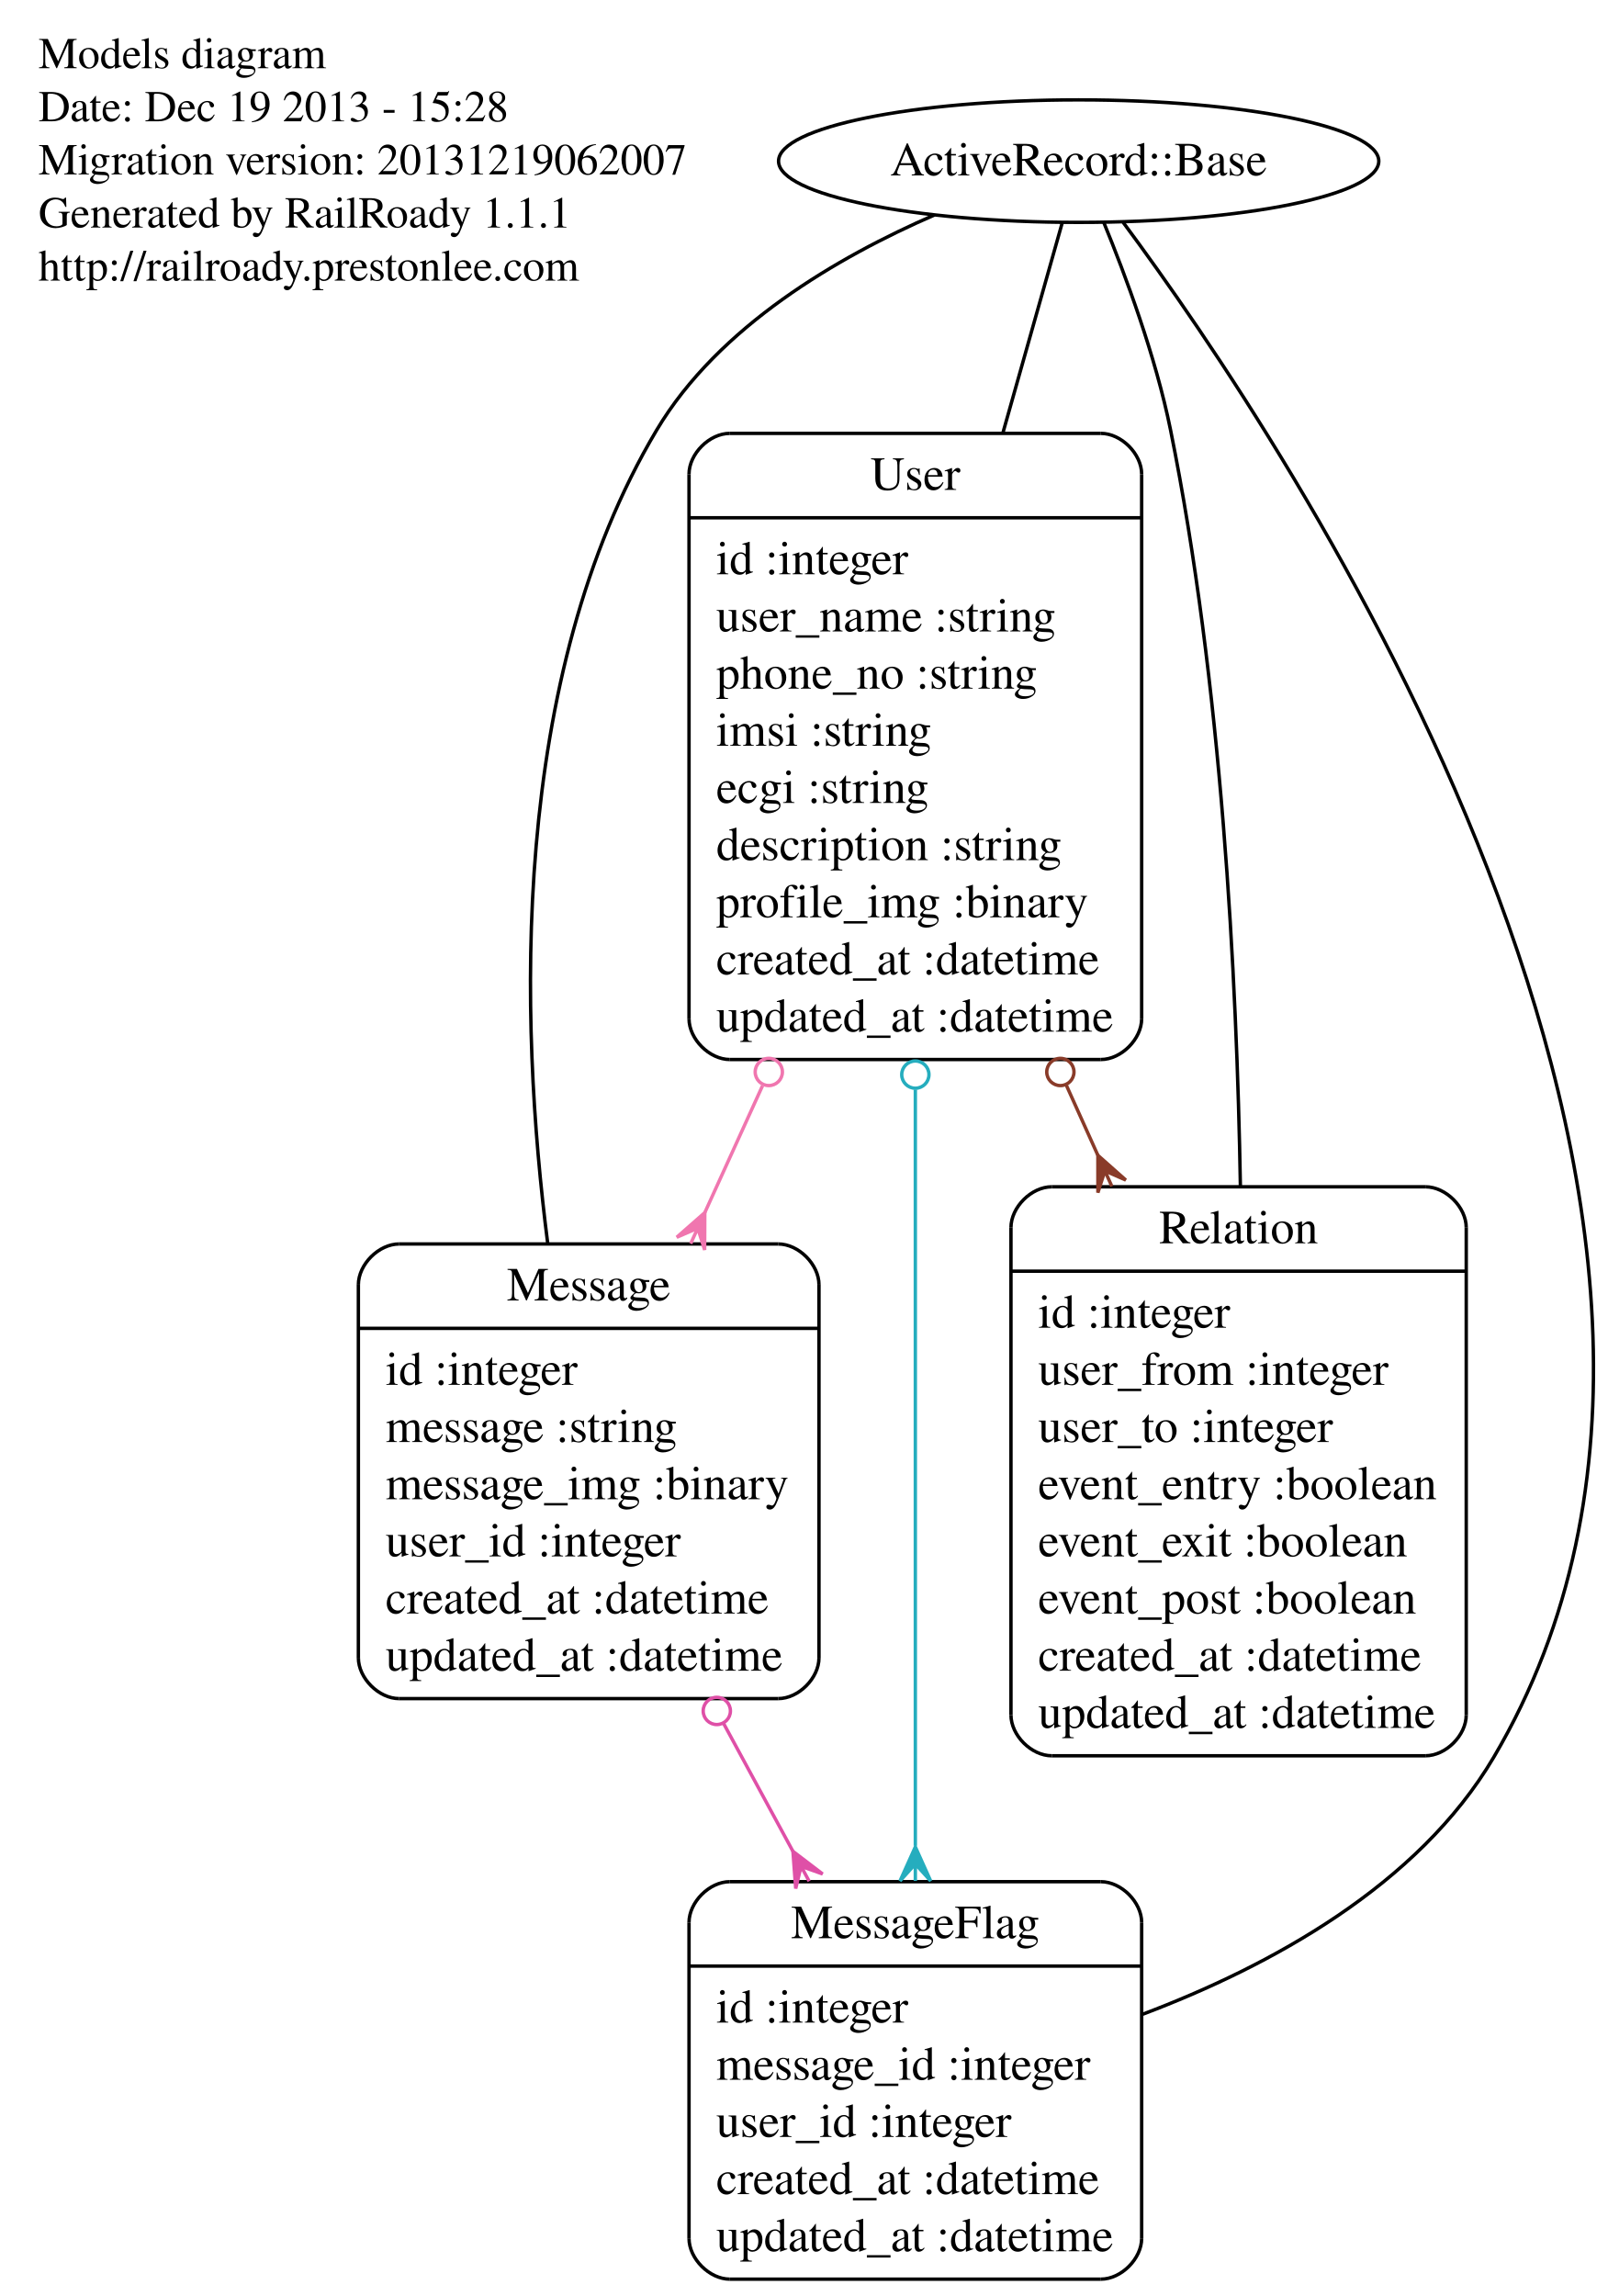
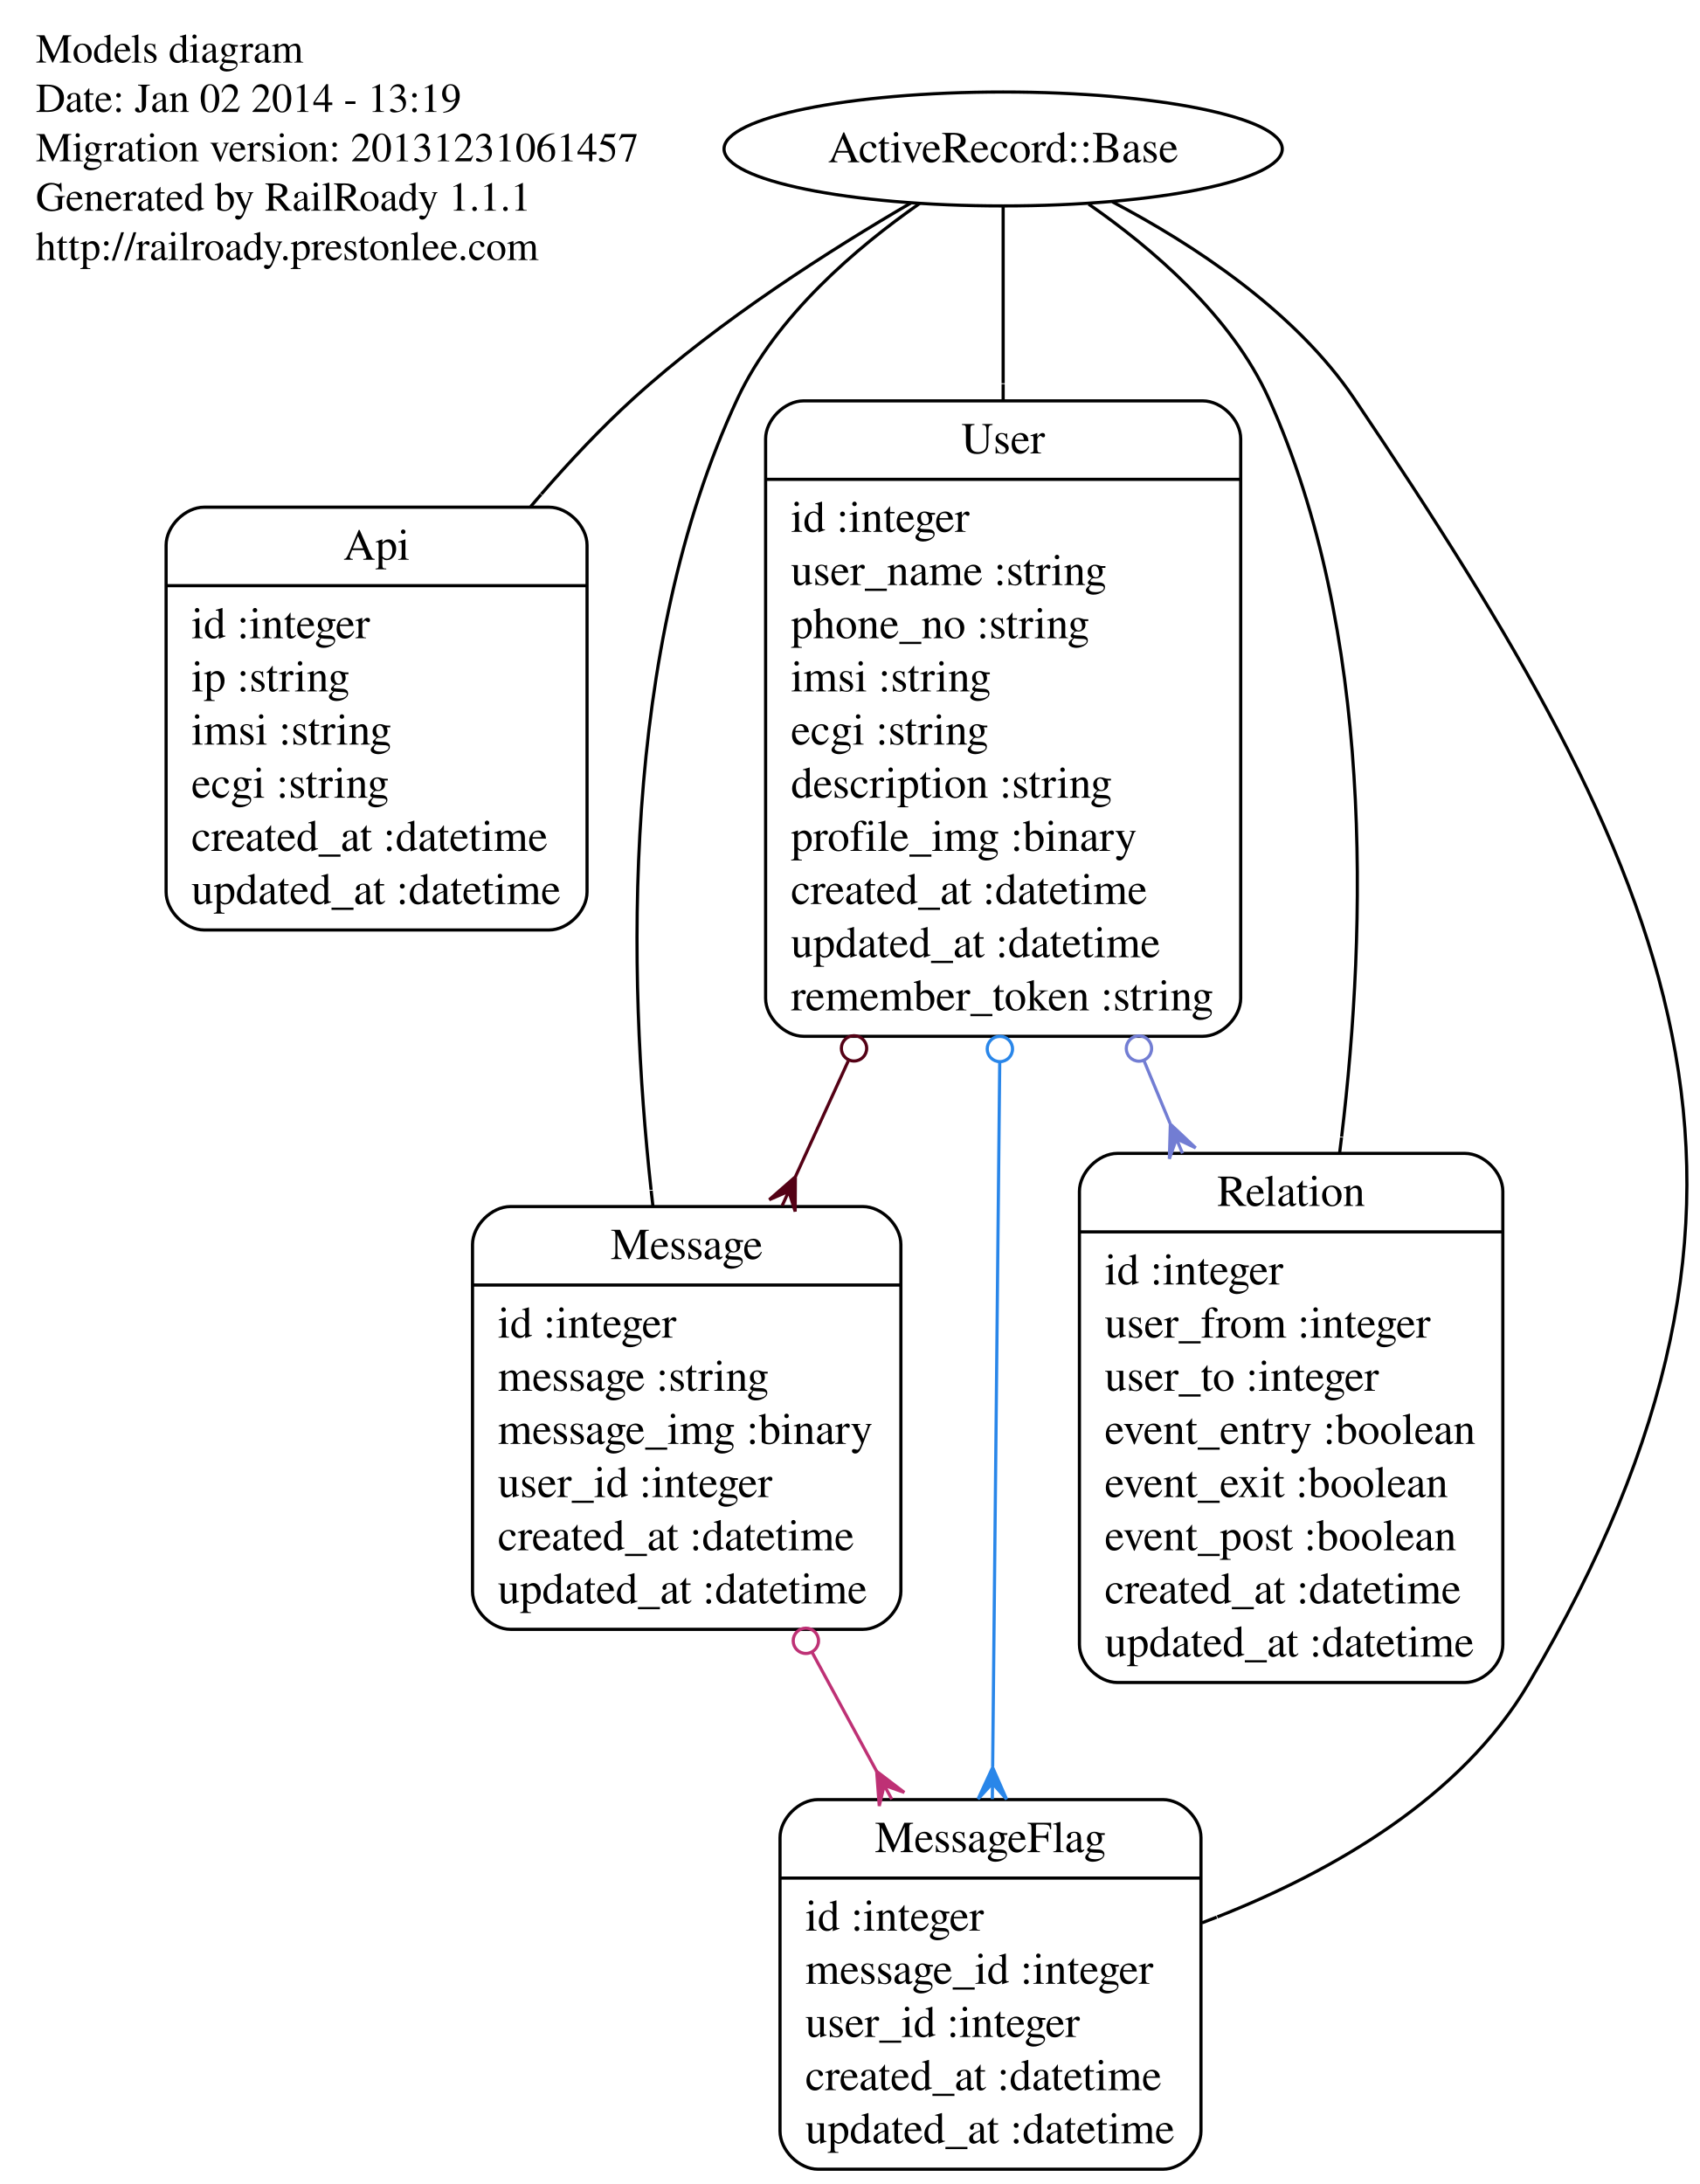
- <svg xmlns="http://www.w3.org/2000/svg" width="472pt" height="674pt" viewBox="0.00 0.00 472.49 674.00">
-   <g id="graph1" class="graph" transform="scale(1 1) rotate(0) translate(4 670)">
-     <polygon fill="white" stroke="white" points="-4,5 -4,-670 469.493,-670 469.493,5 -4,5" />
+ <svg xmlns="http://www.w3.org/2000/svg" width="537pt" height="690pt" viewBox="0.00 0.00 537.11 690.00">
+   <g id="graph0" class="graph" transform="scale(1 1) rotate(0) translate(4 686)">
+     <polygon fill="white" stroke="white" points="-4,4 -4,-686 533.113,-686 533.113,4 -4,4" />
    <g id="node1" class="node">
-       <text text-anchor="start" x="7.314" y="-650.3" font-family="Times,serif" font-size="13.00">Models diagram</text>
-       <text text-anchor="start" x="7.314" y="-634.7" font-family="Times,serif" font-size="13.00">Date: Dec 19 2013 - 15:28</text>
-       <text text-anchor="start" x="7.314" y="-619.1" font-family="Times,serif" font-size="13.00">Migration version: 20131219062007</text>
-       <text text-anchor="start" x="7.314" y="-603.5" font-family="Times,serif" font-size="13.00">Generated by RailRoady 1.1.1</text>
-       <text text-anchor="start" x="7.314" y="-587.9" font-family="Times,serif" font-size="13.00">http://railroady.prestonlee.com</text>
+       <text text-anchor="start" x="7.314" y="-666.3" font-family="Times,serif" font-size="13.00">Models diagram</text>
+       <text text-anchor="start" x="7.314" y="-650.7" font-family="Times,serif" font-size="13.00">Date: Jan 02 2014 - 13:19</text>
+       <text text-anchor="start" x="7.314" y="-635.1" font-family="Times,serif" font-size="13.00">Migration version: 20131231061457</text>
+       <text text-anchor="start" x="7.314" y="-619.5" font-family="Times,serif" font-size="13.00">Generated by RailRoady 1.1.1</text>
+       <text text-anchor="start" x="7.314" y="-603.9" font-family="Times,serif" font-size="13.00">http://railroady.prestonlee.com</text>
    </g>
    <g id="node2" class="node">
-       <polyline fill="none" stroke="black" points="210.489,-0.6 319.511,-0.6 " />
-       <path fill="none" stroke="black" d="M319.511,-0.6C325.511,-0.6 331.511,-6.6 331.511,-12.6" />
-       <polyline fill="none" stroke="black" points="331.511,-12.6 331.511,-105.4 " />
-       <path fill="none" stroke="black" d="M331.511,-105.4C331.511,-111.4 325.511,-117.4 319.511,-117.4" />
-       <polyline fill="none" stroke="black" points="319.511,-117.4 210.489,-117.4 " />
-       <path fill="none" stroke="black" d="M210.489,-117.4C204.489,-117.4 198.489,-111.4 198.489,-105.4" />
-       <polyline fill="none" stroke="black" points="198.489,-105.4 198.489,-12.6 " />
-       <path fill="none" stroke="black" d="M198.489,-12.6C198.489,-6.6 204.489,-0.6 210.489,-0.6" />
-       <text text-anchor="middle" x="265" y="-100.8" font-family="Times,serif" font-size="14.00">MessageFlag</text>
-       <polyline fill="none" stroke="black" points="198.489,-92.6 331.511,-92.6 " />
-       <text text-anchor="start" x="206.489" y="-76" font-family="Times,serif" font-size="14.00">id :integer</text>
-       <text text-anchor="start" x="206.489" y="-59.2" font-family="Times,serif" font-size="14.00">message_id :integer</text>
-       <text text-anchor="start" x="206.489" y="-42.4" font-family="Times,serif" font-size="14.00">user_id :integer</text>
-       <text text-anchor="start" x="206.489" y="-25.6" font-family="Times,serif" font-size="14.00">created_at :datetime</text>
-       <text text-anchor="start" x="206.489" y="-8.8" font-family="Times,serif" font-size="14.00">updated_at :datetime</text>
+       <path fill="none" stroke="black" d="M60.489,-392.2C60.489,-392.2 169.511,-392.2 169.511,-392.2 175.511,-392.2 181.511,-398.2 181.511,-404.2 181.511,-404.2 181.511,-513.8 181.511,-513.8 181.511,-519.8 175.511,-525.8 169.511,-525.8 169.511,-525.8 60.489,-525.8 60.489,-525.8 54.489,-525.8 48.489,-519.8 48.489,-513.8 48.489,-513.8 48.489,-404.2 48.489,-404.2 48.489,-398.2 54.489,-392.2 60.489,-392.2" />
+       <text text-anchor="middle" x="115" y="-509.2" font-family="Times,serif" font-size="14.00">Api</text>
+       <polyline fill="none" stroke="black" points="48.489,-501 181.511,-501 " />
+       <text text-anchor="start" x="56.489" y="-484.4" font-family="Times,serif" font-size="14.00">id :integer</text>
+       <text text-anchor="start" x="56.489" y="-467.6" font-family="Times,serif" font-size="14.00">ip :string</text>
+       <text text-anchor="start" x="56.489" y="-450.8" font-family="Times,serif" font-size="14.00">imsi :string</text>
+       <text text-anchor="start" x="56.489" y="-434" font-family="Times,serif" font-size="14.00">ecgi :string</text>
+       <text text-anchor="start" x="56.489" y="-417.2" font-family="Times,serif" font-size="14.00">created_at :datetime</text>
+       <text text-anchor="start" x="56.489" y="-400.4" font-family="Times,serif" font-size="14.00">updated_at :datetime</text>
    </g>
    <g id="node3" class="node">
-       <polyline fill="none" stroke="black" points="305.102,-154.4 414.898,-154.4 " />
-       <path fill="none" stroke="black" d="M414.898,-154.4C420.898,-154.4 426.898,-160.4 426.898,-166.4" />
-       <polyline fill="none" stroke="black" points="426.898,-166.4 426.898,-309.6 " />
-       <path fill="none" stroke="black" d="M426.898,-309.6C426.898,-315.6 420.898,-321.6 414.898,-321.6" />
-       <polyline fill="none" stroke="black" points="414.898,-321.6 305.102,-321.6 " />
-       <path fill="none" stroke="black" d="M305.102,-321.6C299.102,-321.6 293.102,-315.6 293.102,-309.6" />
-       <polyline fill="none" stroke="black" points="293.102,-309.6 293.102,-166.4 " />
-       <path fill="none" stroke="black" d="M293.102,-166.4C293.102,-160.4 299.102,-154.4 305.102,-154.4" />
-       <text text-anchor="middle" x="360" y="-305" font-family="Times,serif" font-size="14.00">Relation</text>
-       <polyline fill="none" stroke="black" points="293.102,-296.8 426.898,-296.8 " />
-       <text text-anchor="start" x="301.102" y="-280.2" font-family="Times,serif" font-size="14.00">id :integer</text>
-       <text text-anchor="start" x="301.102" y="-263.4" font-family="Times,serif" font-size="14.00">user_from :integer</text>
-       <text text-anchor="start" x="301.102" y="-246.6" font-family="Times,serif" font-size="14.00">user_to :integer</text>
-       <text text-anchor="start" x="301.102" y="-229.8" font-family="Times,serif" font-size="14.00">event_entry :boolean</text>
-       <text text-anchor="start" x="301.102" y="-213" font-family="Times,serif" font-size="14.00">event_exit :boolean</text>
-       <text text-anchor="start" x="301.102" y="-196.2" font-family="Times,serif" font-size="14.00">event_post :boolean</text>
-       <text text-anchor="start" x="301.102" y="-179.4" font-family="Times,serif" font-size="14.00">created_at :datetime</text>
-       <text text-anchor="start" x="301.102" y="-162.6" font-family="Times,serif" font-size="14.00">updated_at :datetime</text>
+       <path fill="none" stroke="black" d="M254.489,-0.6C254.489,-0.6 363.511,-0.6 363.511,-0.6 369.511,-0.6 375.511,-6.6 375.511,-12.6 375.511,-12.6 375.511,-105.4 375.511,-105.4 375.511,-111.4 369.511,-117.4 363.511,-117.4 363.511,-117.4 254.489,-117.4 254.489,-117.4 248.489,-117.4 242.489,-111.4 242.489,-105.4 242.489,-105.4 242.489,-12.6 242.489,-12.6 242.489,-6.6 248.489,-0.6 254.489,-0.6" />
+       <text text-anchor="middle" x="309" y="-100.8" font-family="Times,serif" font-size="14.00">MessageFlag</text>
+       <polyline fill="none" stroke="black" points="242.489,-92.6 375.511,-92.6 " />
+       <text text-anchor="start" x="250.489" y="-76" font-family="Times,serif" font-size="14.00">id :integer</text>
+       <text text-anchor="start" x="250.489" y="-59.2" font-family="Times,serif" font-size="14.00">message_id :integer</text>
+       <text text-anchor="start" x="250.489" y="-42.4" font-family="Times,serif" font-size="14.00">user_id :integer</text>
+       <text text-anchor="start" x="250.489" y="-25.6" font-family="Times,serif" font-size="14.00">created_at :datetime</text>
+       <text text-anchor="start" x="250.489" y="-8.8" font-family="Times,serif" font-size="14.00">updated_at :datetime</text>
    </g>
    <g id="node4" class="node">
-       <polyline fill="none" stroke="black" points="113.319,-171.2 224.681,-171.2 " />
-       <path fill="none" stroke="black" d="M224.681,-171.2C230.681,-171.2 236.681,-177.2 236.681,-183.2" />
-       <polyline fill="none" stroke="black" points="236.681,-183.2 236.681,-292.8 " />
-       <path fill="none" stroke="black" d="M236.681,-292.8C236.681,-298.8 230.681,-304.8 224.681,-304.8" />
-       <polyline fill="none" stroke="black" points="224.681,-304.8 113.319,-304.8 " />
-       <path fill="none" stroke="black" d="M113.319,-304.8C107.319,-304.8 101.319,-298.8 101.319,-292.8" />
-       <polyline fill="none" stroke="black" points="101.319,-292.8 101.319,-183.2 " />
-       <path fill="none" stroke="black" d="M101.319,-183.2C101.319,-177.2 107.319,-171.2 113.319,-171.2" />
-       <text text-anchor="middle" x="169" y="-288.2" font-family="Times,serif" font-size="14.00">Message</text>
-       <polyline fill="none" stroke="black" points="101.319,-280 236.681,-280 " />
-       <text text-anchor="start" x="109.319" y="-263.4" font-family="Times,serif" font-size="14.00">id :integer</text>
-       <text text-anchor="start" x="109.319" y="-246.6" font-family="Times,serif" font-size="14.00">message :string</text>
-       <text text-anchor="start" x="109.319" y="-229.8" font-family="Times,serif" font-size="14.00">message_img :binary</text>
-       <text text-anchor="start" x="109.319" y="-213" font-family="Times,serif" font-size="14.00">user_id :integer</text>
-       <text text-anchor="start" x="109.319" y="-196.2" font-family="Times,serif" font-size="14.00">created_at :datetime</text>
-       <text text-anchor="start" x="109.319" y="-179.4" font-family="Times,serif" font-size="14.00">updated_at :datetime</text>
+       <path fill="none" stroke="black" d="M349.102,-154.4C349.102,-154.4 458.898,-154.4 458.898,-154.4 464.898,-154.4 470.898,-160.4 470.898,-166.4 470.898,-166.4 470.898,-309.6 470.898,-309.6 470.898,-315.6 464.898,-321.6 458.898,-321.6 458.898,-321.6 349.102,-321.6 349.102,-321.6 343.102,-321.6 337.102,-315.6 337.102,-309.6 337.102,-309.6 337.102,-166.4 337.102,-166.4 337.102,-160.4 343.102,-154.4 349.102,-154.4" />
+       <text text-anchor="middle" x="404" y="-305" font-family="Times,serif" font-size="14.00">Relation</text>
+       <polyline fill="none" stroke="black" points="337.102,-296.8 470.898,-296.8 " />
+       <text text-anchor="start" x="345.102" y="-280.2" font-family="Times,serif" font-size="14.00">id :integer</text>
+       <text text-anchor="start" x="345.102" y="-263.4" font-family="Times,serif" font-size="14.00">user_from :integer</text>
+       <text text-anchor="start" x="345.102" y="-246.6" font-family="Times,serif" font-size="14.00">user_to :integer</text>
+       <text text-anchor="start" x="345.102" y="-229.8" font-family="Times,serif" font-size="14.00">event_entry :boolean</text>
+       <text text-anchor="start" x="345.102" y="-213" font-family="Times,serif" font-size="14.00">event_exit :boolean</text>
+       <text text-anchor="start" x="345.102" y="-196.2" font-family="Times,serif" font-size="14.00">event_post :boolean</text>
+       <text text-anchor="start" x="345.102" y="-179.4" font-family="Times,serif" font-size="14.00">created_at :datetime</text>
+       <text text-anchor="start" x="345.102" y="-162.6" font-family="Times,serif" font-size="14.00">updated_at :datetime</text>
+     </g>
+     <g id="node5" class="node">
+       <path fill="none" stroke="black" d="M157.319,-171.2C157.319,-171.2 268.681,-171.2 268.681,-171.2 274.681,-171.2 280.681,-177.2 280.681,-183.2 280.681,-183.2 280.681,-292.8 280.681,-292.8 280.681,-298.8 274.681,-304.8 268.681,-304.8 268.681,-304.8 157.319,-304.8 157.319,-304.8 151.319,-304.8 145.319,-298.8 145.319,-292.8 145.319,-292.8 145.319,-183.2 145.319,-183.2 145.319,-177.2 151.319,-171.2 157.319,-171.2" />
+       <text text-anchor="middle" x="213" y="-288.2" font-family="Times,serif" font-size="14.00">Message</text>
+       <polyline fill="none" stroke="black" points="145.319,-280 280.681,-280 " />
+       <text text-anchor="start" x="153.319" y="-263.4" font-family="Times,serif" font-size="14.00">id :integer</text>
+       <text text-anchor="start" x="153.319" y="-246.6" font-family="Times,serif" font-size="14.00">message :string</text>
+       <text text-anchor="start" x="153.319" y="-229.8" font-family="Times,serif" font-size="14.00">message_img :binary</text>
+       <text text-anchor="start" x="153.319" y="-213" font-family="Times,serif" font-size="14.00">user_id :integer</text>
+       <text text-anchor="start" x="153.319" y="-196.2" font-family="Times,serif" font-size="14.00">created_at :datetime</text>
+       <text text-anchor="start" x="153.319" y="-179.4" font-family="Times,serif" font-size="14.00">updated_at :datetime</text>
+     </g>
+     <g id="edge4" class="edge">
+       <path fill="none" stroke="#be3175" d="M252.582,-164.021C259.348,-151.545 266.346,-138.644 273.012,-126.352" />
+       <ellipse fill="none" stroke="#be3175" cx="250.654" cy="-167.576" rx="4" ry="4" />
+       <polygon fill="#be3175" stroke="#be3175" points="273.033,-126.314 281.756,-119.67 275.417,-121.919 277.8,-117.524 277.8,-117.524 277.8,-117.524 275.417,-121.919 273.845,-115.379 273.033,-126.314 273.033,-126.314" />
+     </g>
+     <g id="node6" class="node">
+       <path fill="none" stroke="black" d="M249.936,-358.6C249.936,-358.6 376.064,-358.6 376.064,-358.6 382.064,-358.6 388.064,-364.6 388.064,-370.6 388.064,-370.6 388.064,-547.4 388.064,-547.4 388.064,-553.4 382.064,-559.4 376.064,-559.4 376.064,-559.4 249.936,-559.4 249.936,-559.4 243.936,-559.4 237.936,-553.4 237.936,-547.4 237.936,-547.4 237.936,-370.6 237.936,-370.6 237.936,-364.6 243.936,-358.6 249.936,-358.6" />
+       <text text-anchor="middle" x="313" y="-542.8" font-family="Times,serif" font-size="14.00">User</text>
+       <polyline fill="none" stroke="black" points="237.936,-534.6 388.064,-534.6 " />
+       <text text-anchor="start" x="245.936" y="-518" font-family="Times,serif" font-size="14.00">id :integer</text>
+       <text text-anchor="start" x="245.936" y="-501.2" font-family="Times,serif" font-size="14.00">user_name :string</text>
+       <text text-anchor="start" x="245.936" y="-484.4" font-family="Times,serif" font-size="14.00">phone_no :string</text>
+       <text text-anchor="start" x="245.936" y="-467.6" font-family="Times,serif" font-size="14.00">imsi :string</text>
+       <text text-anchor="start" x="245.936" y="-450.8" font-family="Times,serif" font-size="14.00">ecgi :string</text>
+       <text text-anchor="start" x="245.936" y="-434" font-family="Times,serif" font-size="14.00">description :string</text>
+       <text text-anchor="start" x="245.936" y="-417.2" font-family="Times,serif" font-size="14.00">profile_img :binary</text>
+       <text text-anchor="start" x="245.936" y="-400.4" font-family="Times,serif" font-size="14.00">created_at :datetime</text>
+       <text text-anchor="start" x="245.936" y="-383.6" font-family="Times,serif" font-size="14.00">updated_at :datetime</text>
+       <text text-anchor="start" x="245.936" y="-366.8" font-family="Times,serif" font-size="14.00">remember_token :string</text>
+     </g>
+     <g id="edge7" class="edge">
+       <path fill="none" stroke="#2986e9" d="M311.919,-350.487C311.207,-279.587 310.295,-188.882 309.682,-127.849" />
+       <ellipse fill="none" stroke="#2986e9" cx="311.961" cy="-354.595" rx="4" ry="4" />
+       <polygon fill="#2986e9" stroke="#2986e9" points="309.679,-127.563 314.078,-117.518 309.629,-122.563 309.579,-117.564 309.579,-117.564 309.579,-117.564 309.629,-122.563 305.079,-117.609 309.679,-127.563 309.679,-127.563" />
+     </g>
+     <g id="edge8" class="edge">
+       <path fill="none" stroke="#727dd3" d="M357.498,-350.912C360.247,-344.295 363.002,-337.666 365.721,-331.123" />
+       <ellipse fill="none" stroke="#727dd3" cx="355.908" cy="-354.739" rx="4" ry="4" />
+       <polygon fill="#727dd3" stroke="#727dd3" points="365.837,-330.842 373.83,-323.334 367.756,-326.225 369.675,-321.607 369.675,-321.607 369.675,-321.607 367.756,-326.225 365.519,-319.881 365.837,-330.842 365.837,-330.842" />
    </g>
    <g id="edge6" class="edge">
-       <path fill="none" stroke="#df50a7" d="M208.582,-164.021C215.348,-151.545 222.346,-138.644 229.012,-126.352" />
-       <ellipse fill="none" stroke="#df50a7" cx="206.654" cy="-167.576" rx="4" ry="4" />
-       <polygon fill="#df50a7" stroke="#df50a7" points="229.033,-126.314 237.756,-119.67 231.417,-121.919 233.8,-117.524 233.8,-117.524 233.8,-117.524 231.417,-121.919 229.845,-115.379 229.033,-126.314 229.033,-126.314" />
+       <path fill="none" stroke="#540115" d="M264.045,-350.79C258.428,-338.488 252.793,-326.147 247.424,-314.39" />
+       <ellipse fill="none" stroke="#540115" cx="265.874" cy="-354.794" rx="4" ry="4" />
+       <polygon fill="#540115" stroke="#540115" points="247.335,-314.194 247.275,-303.228 245.258,-309.645 243.181,-305.097 243.181,-305.097 243.181,-305.097 245.258,-309.645 239.088,-306.966 247.335,-314.194 247.335,-314.194" />
    </g>
-     <g id="node5" class="node">
-       <polyline fill="none" stroke="black" points="210.489,-359 319.511,-359 " />
-       <path fill="none" stroke="black" d="M319.511,-359C325.511,-359 331.511,-365 331.511,-371" />
-       <polyline fill="none" stroke="black" points="331.511,-371 331.511,-531 " />
-       <path fill="none" stroke="black" d="M331.511,-531C331.511,-537 325.511,-543 319.511,-543" />
-       <polyline fill="none" stroke="black" points="319.511,-543 210.489,-543 " />
-       <path fill="none" stroke="black" d="M210.489,-543C204.489,-543 198.489,-537 198.489,-531" />
-       <polyline fill="none" stroke="black" points="198.489,-531 198.489,-371 " />
-       <path fill="none" stroke="black" d="M198.489,-371C198.489,-365 204.489,-359 210.489,-359" />
-       <text text-anchor="middle" x="265" y="-526.4" font-family="Times,serif" font-size="14.00">User</text>
-       <polyline fill="none" stroke="black" points="198.489,-518.2 331.511,-518.2 " />
-       <text text-anchor="start" x="206.489" y="-501.6" font-family="Times,serif" font-size="14.00">id :integer</text>
-       <text text-anchor="start" x="206.489" y="-484.8" font-family="Times,serif" font-size="14.00">user_name :string</text>
-       <text text-anchor="start" x="206.489" y="-468" font-family="Times,serif" font-size="14.00">phone_no :string</text>
-       <text text-anchor="start" x="206.489" y="-451.2" font-family="Times,serif" font-size="14.00">imsi :string</text>
-       <text text-anchor="start" x="206.489" y="-434.4" font-family="Times,serif" font-size="14.00">ecgi :string</text>
-       <text text-anchor="start" x="206.489" y="-417.6" font-family="Times,serif" font-size="14.00">description :string</text>
-       <text text-anchor="start" x="206.489" y="-400.8" font-family="Times,serif" font-size="14.00">profile_img :binary</text>
-       <text text-anchor="start" x="206.489" y="-384" font-family="Times,serif" font-size="14.00">created_at :datetime</text>
-       <text text-anchor="start" x="206.489" y="-367.2" font-family="Times,serif" font-size="14.00">updated_at :datetime</text>
+     <g id="node7" class="node">
+       <ellipse fill="none" stroke="black" cx="313" cy="-639" rx="88.2" ry="18" />
+       <text text-anchor="middle" x="313" y="-634.8" font-family="Times,serif" font-size="14.00">ActiveRecord::Base</text>
    </g>
-     <g id="edge12" class="edge">
-       <path fill="none" stroke="#25adbe" d="M265,-350.152C265,-280.485 265,-189.352 265,-127.962" />
-       <ellipse fill="none" stroke="#25adbe" cx="265" cy="-354.562" rx="4" ry="4" />
-       <polygon fill="#25adbe" stroke="#25adbe" points="265,-127.616 269.5,-117.616 265,-122.616 265,-117.616 265,-117.616 265,-117.616 265,-122.616 260.5,-117.616 265,-127.616 265,-127.616" />
-     </g>
-     <g id="edge14" class="edge">
-       <path fill="none" stroke="#893b29" d="M309.387,-351.414C312.461,-344.587 315.552,-337.721 318.609,-330.931" />
-       <ellipse fill="none" stroke="#893b29" cx="307.62" cy="-355.339" rx="4" ry="4" />
-       <polygon fill="#893b29" stroke="#893b29" points="318.646,-330.848 326.855,-323.577 320.699,-326.289 322.752,-321.73 322.752,-321.73 322.752,-321.73 320.699,-326.289 318.649,-319.882 318.646,-330.848 318.646,-330.848" />
-     </g>
-     <g id="edge10" class="edge">
-       <path fill="none" stroke="#f076af" d="M220.088,-351.288C214.386,-338.755 208.625,-326.093 203.13,-314.015" />
-       <ellipse fill="none" stroke="#f076af" cx="221.934" cy="-355.345" rx="4" ry="4" />
-       <polygon fill="#f076af" stroke="#f076af" points="203.126,-314.007 203.081,-303.041 201.056,-309.456 198.985,-304.905 198.985,-304.905 198.985,-304.905 201.056,-309.456 194.889,-306.768 203.126,-314.007 203.126,-314.007" />
-     </g>
-     <g id="node6" class="node">
-       <ellipse fill="none" stroke="black" cx="313" cy="-623" rx="88.2" ry="18" />
-       <text text-anchor="middle" x="313" y="-618.8" font-family="Times,serif" font-size="14.00">ActiveRecord::Base</text>
+     <g id="edge1" class="edge">
+       <path fill="none" stroke="black" d="M283.849,-621.929C259.057,-607.505 223.247,-584.829 196,-560 185.999,-550.886 176.196,-540.488 167.058,-529.923" />
+       <polyline fill="none" stroke="black" points="163.722,-526.025 166.974,-529.824 " />
    </g>
    <g id="edge2" class="edge">
-       <path fill="none" stroke="black" d="M326.086,-604.988C373.428,-541.23 528.198,-312.029 435,-154 412.728,-116.235 369.238,-92.585 331.822,-78.453" />
+       <path fill="none" stroke="black" d="M347.53,-622.291C372.529,-609.148 405.121,-588.034 424,-560 525.715,-408.964 571.501,-310.848 479,-154 457.685,-117.858 416.936,-94.644 380.677,-80.328" />
+       <polyline fill="none" stroke="black" points="375.822,-78.453 380.486,-80.255 " />
    </g>
-     <g id="edge4" class="edge">
-       <path fill="none" stroke="black" d="M320.362,-605.021C326.747,-589.464 335.63,-565.631 340,-544 355.002,-469.75 359.492,-383.47 360.529,-321.664" />
+     <g id="edge3" class="edge">
+       <path fill="none" stroke="black" d="M340.014,-621.571C359.799,-607.851 385.178,-586.324 397,-560 429.996,-486.529 427.976,-393.739 419.955,-326.841" />
+       <polyline fill="none" stroke="black" points="419.317,-321.666 419.929,-326.628 " />
    </g>
-     <g id="edge8" class="edge">
-       <path fill="none" stroke="black" d="M270.616,-607.177C242.35,-594.901 207.161,-574.478 189,-544 145.606,-471.177 148.581,-370.472 156.953,-305.041" />
+     <g id="edge5" class="edge">
+       <path fill="none" stroke="black" d="M286.599,-621.76C266.869,-608.002 241.274,-586.336 229,-560 191.958,-480.517 194.366,-377.65 201.747,-310.062" />
+       <polyline fill="none" stroke="black" points="202.334,-304.853 201.774,-309.822 " />
    </g>
-     <g id="edge16" class="edge">
-       <path fill="none" stroke="black" d="M308.133,-604.764C303.891,-589.739 297.385,-566.697 290.702,-543.028" />
+     <g id="edge9" class="edge">
+       <path fill="none" stroke="black" d="M313,-620.933C313,-607.238 313,-586.756 313,-564.954" />
+       <polyline fill="none" stroke="black" points="313,-559.688 313,-564.688 " />
    </g>
  </g>
</svg>
